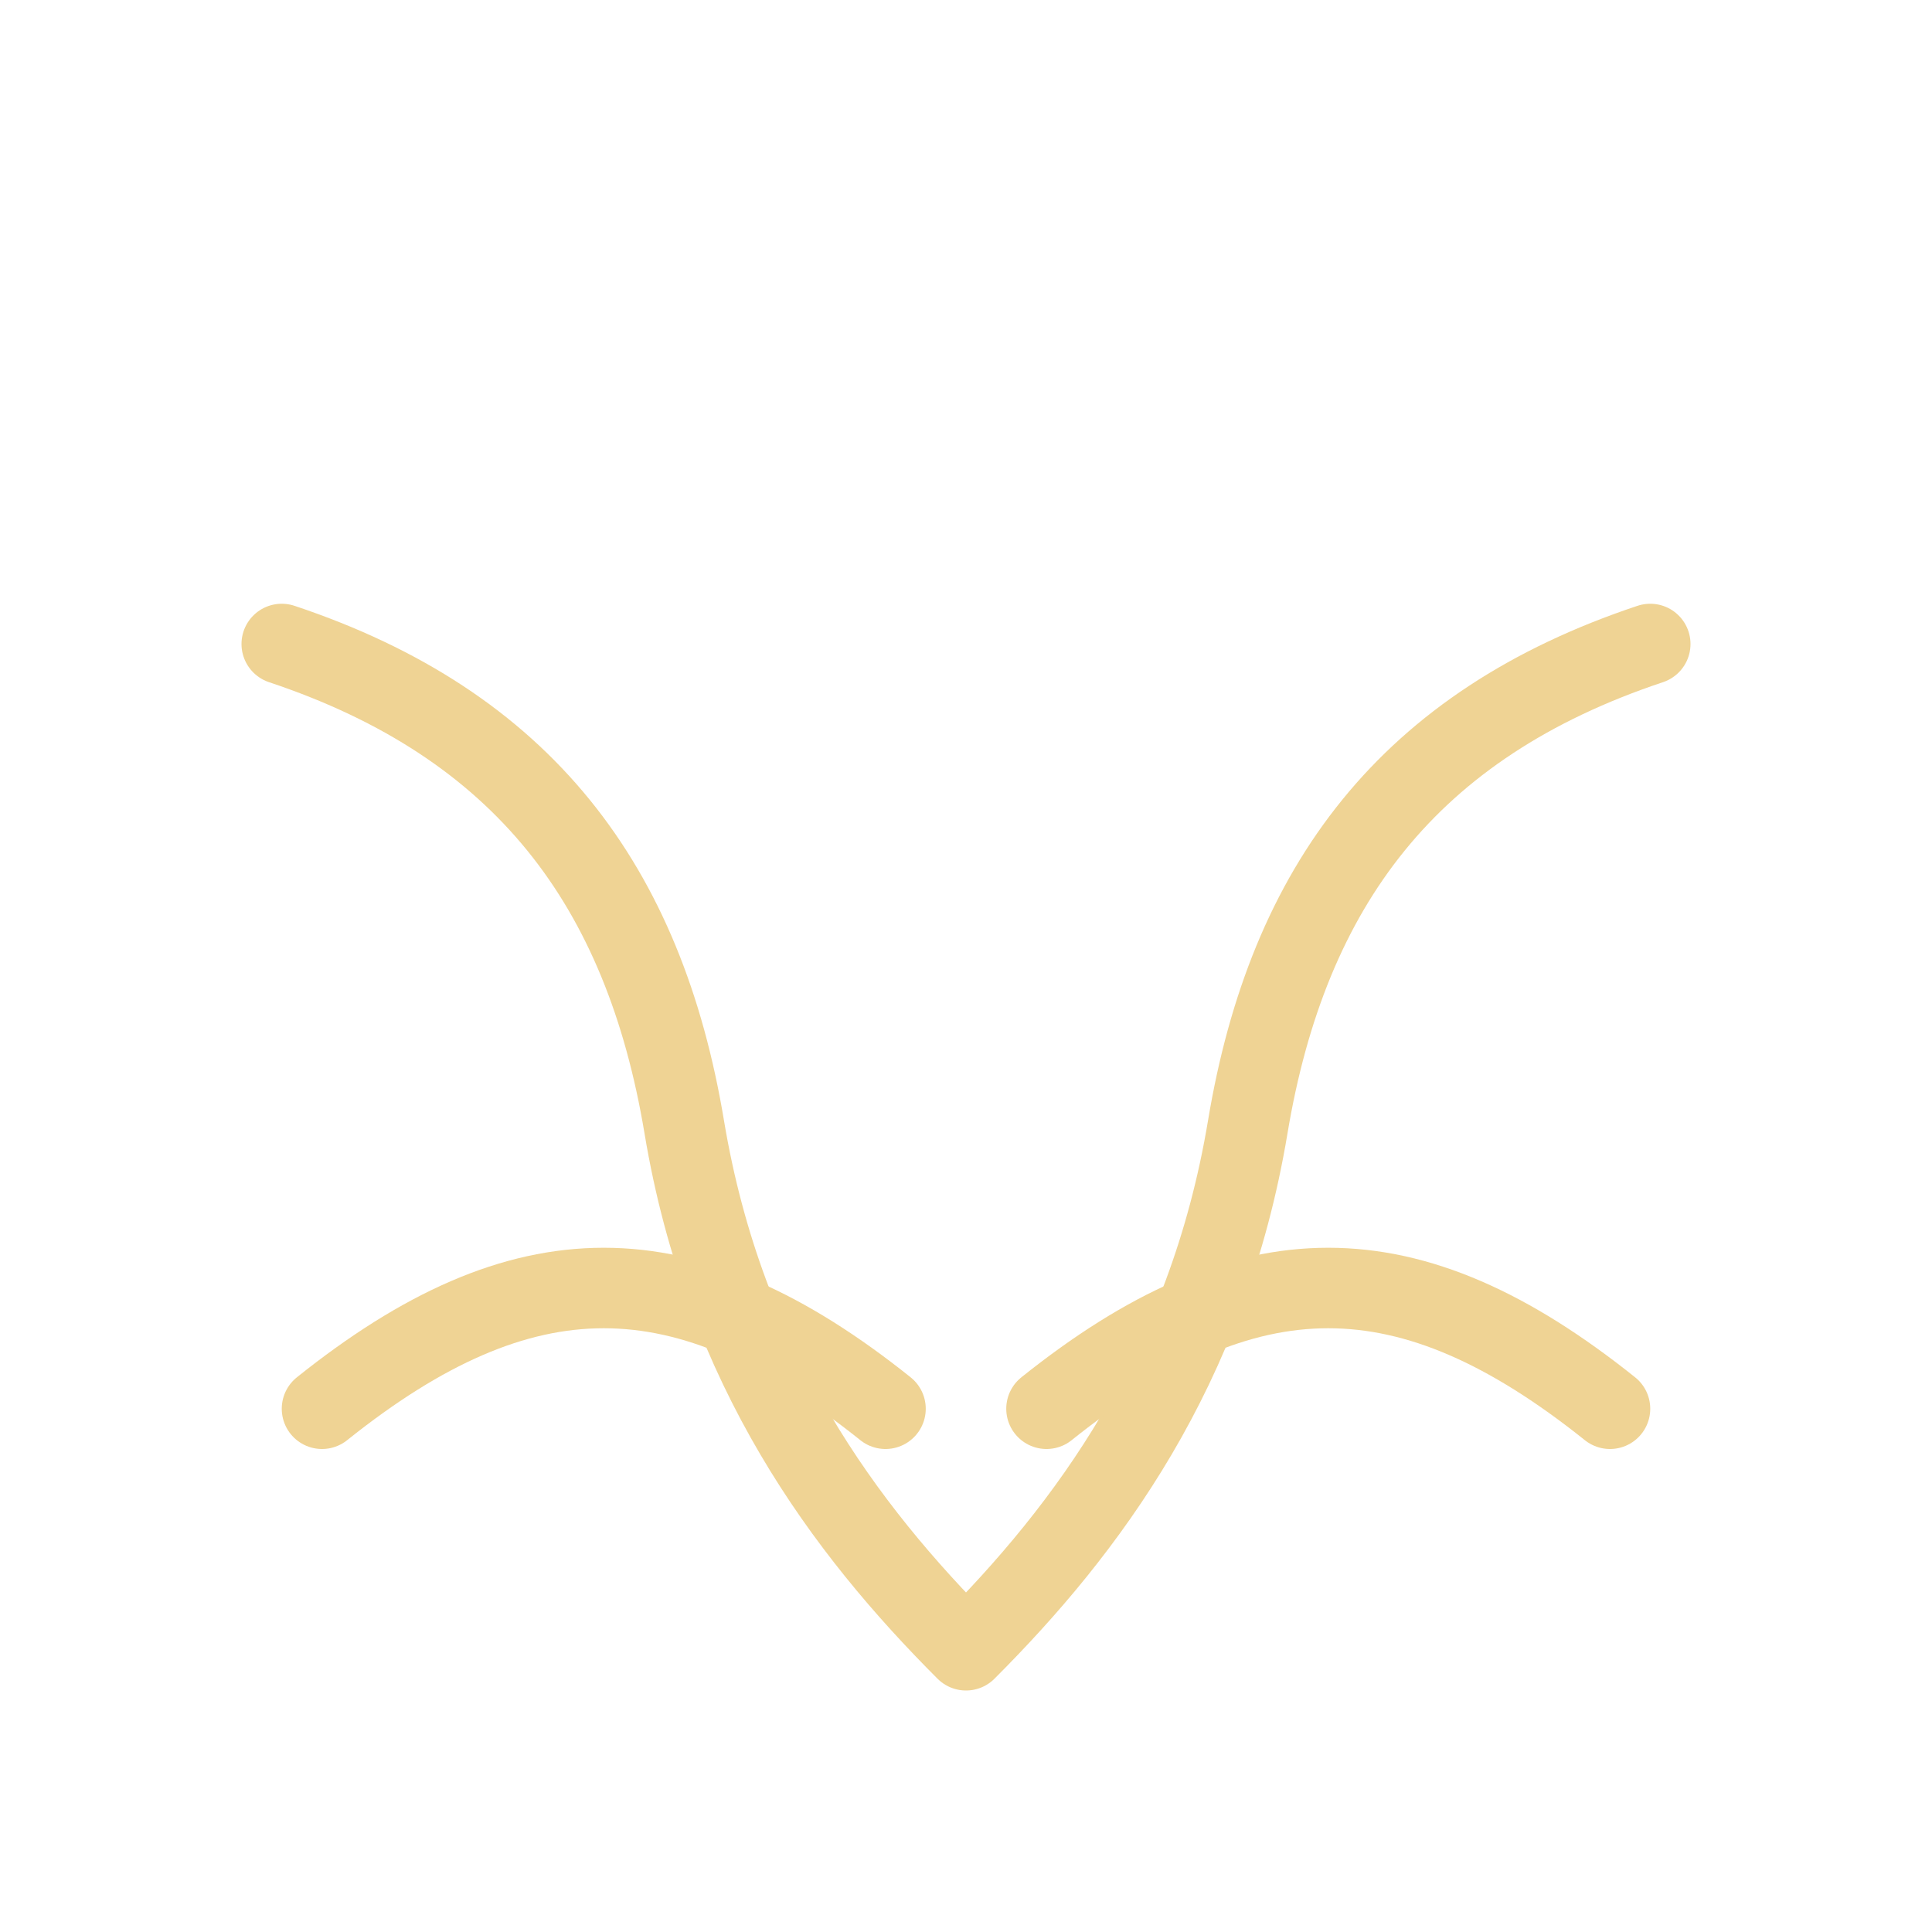
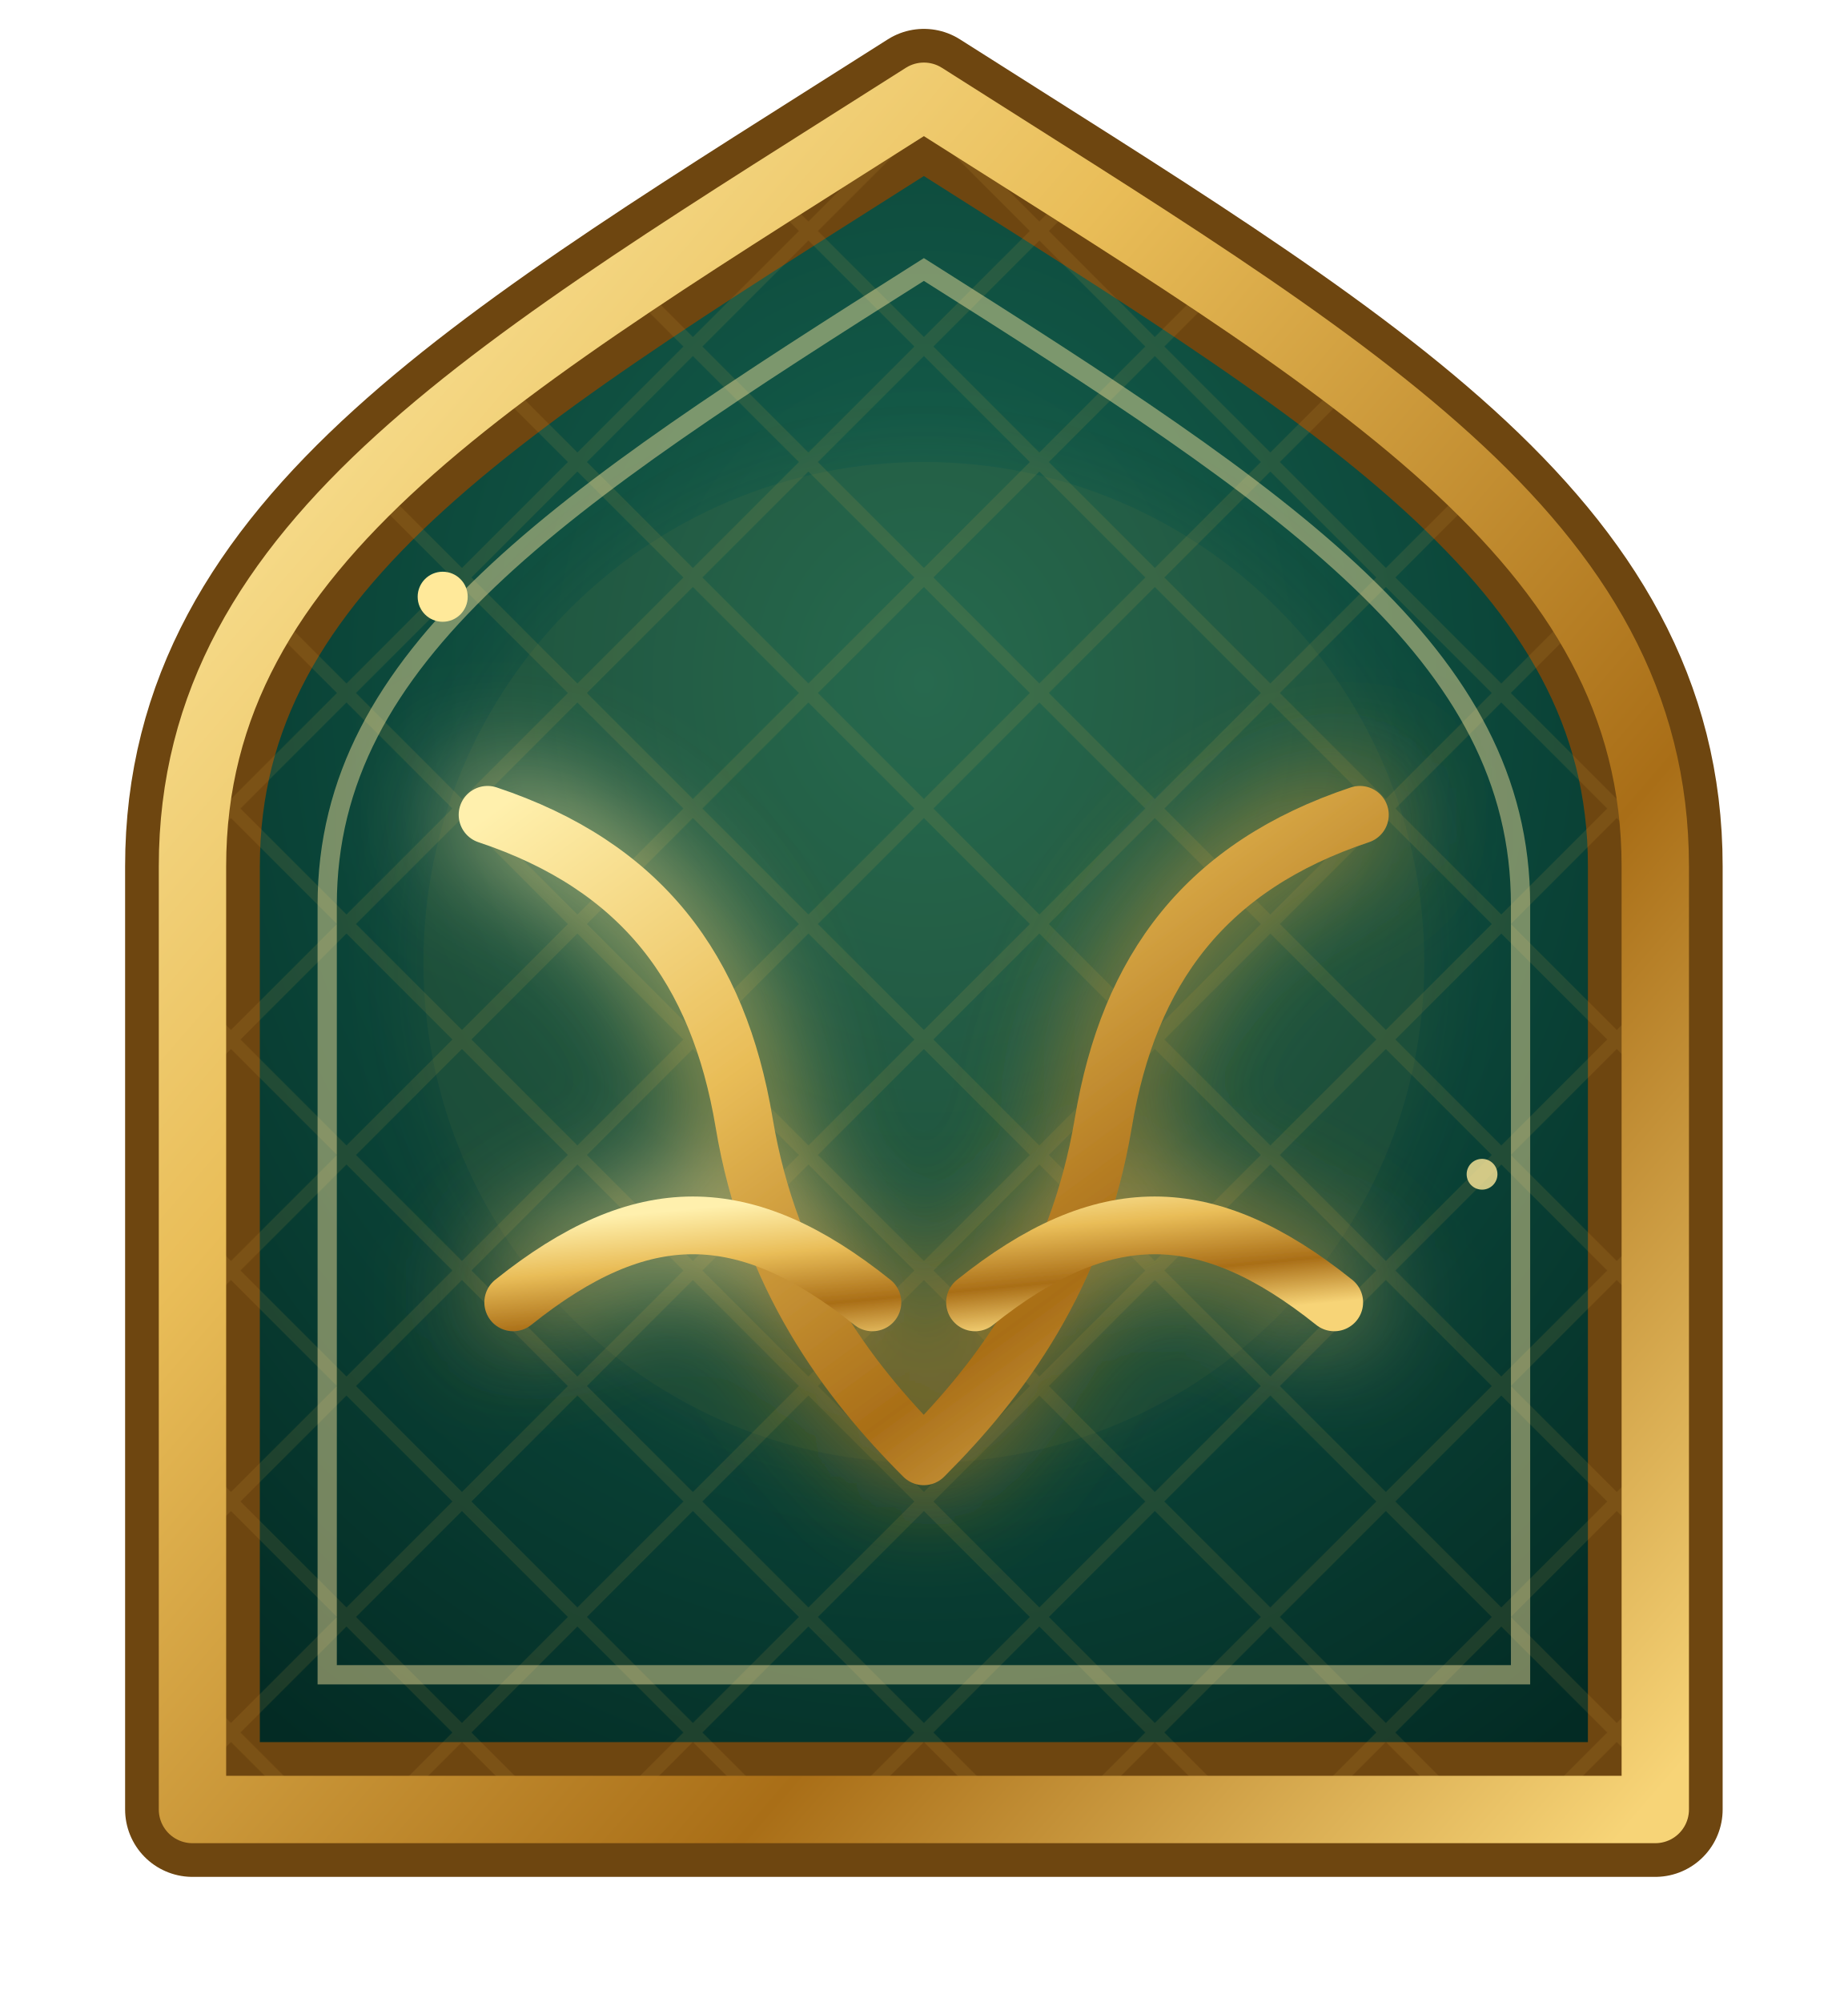
- <svg xmlns="http://www.w3.org/2000/svg" viewBox="0 0 48 48" fill="none" stroke="#efd394" stroke-width="2" stroke-linecap="round" stroke-linejoin="round">
-   <path d="M7 16c6 2 9 6 10 12s4 10 7 13M41 16c-6 2-9 6-10 12s-4 10-7 13" />
-   <path d="M8 35c5-4 9-4 14 0M40 35c-5-4-9-4-14 0" />
+ <svg xmlns="http://www.w3.org/2000/svg" viewBox="0 0 96 104" role="img" aria-hidden="true">
+   <defs>
+     <radialGradient id="emerald" cx="50%" cy="34%" r="76%">
+       <stop offset="0" stop-color="#17634f" />
+       <stop offset=".58" stop-color="#0a4337" />
+       <stop offset="1" stop-color="#032b24" />
+     </radialGradient>
+     <linearGradient id="gold" x1="0" y1="0" x2="1" y2="1">
+       <stop stop-color="#fff0ad" />
+       <stop offset=".34" stop-color="#e9bd58" />
+       <stop offset=".7" stop-color="#a96e17" />
+       <stop offset="1" stop-color="#f7d477" />
+     </linearGradient>
+     <filter id="glow" x="-40%" y="-40%" width="180%" height="180%">
+       <feGaussianBlur stdDeviation="2.2" result="b" />
+       <feMerge>
+         <feMergeNode in="b" />
+         <feMergeNode in="SourceGraphic" />
+       </feMerge>
+     </filter>
+     <pattern id="pattern" width="12" height="12" patternUnits="userSpaceOnUse">
+       <path d="M6 0 12 6 6 12 0 6Z" fill="none" stroke="#d9aa46" stroke-opacity=".12" stroke-width=".7" />
+     </pattern>
+   </defs>
+   <path d="M10 94V45C10 28 26 19 48 5c22 14 38 23 38 40v49Z" fill="url(#emerald)" stroke="#6e4610" stroke-width="7" stroke-linejoin="round" />
+   <path d="M10 94V45C10 28 26 19 48 5c22 14 38 23 38 40v49Z" fill="url(#pattern)" stroke="url(#gold)" stroke-width="3.5" stroke-linejoin="round" />
+   <path d="M17 87V47c0-13 12-21 31-33 19 12 31 20 31 33v40Z" fill="none" stroke="#ffe9a0" stroke-opacity=".45" />
+   <circle cx="48" cy="50" r="26" fill="#e2ad42" opacity=".08" filter="url(#glow)" />
+   <g transform="translate(16 21) scale(1.333)" fill="none" stroke="url(#gold)" stroke-width="2.25" stroke-linecap="round" stroke-linejoin="round" filter="url(#glow)">
+     <path d="M7 16c6 2 9 6 10 12s4 10 7 13M41 16c-6 2-9 6-10 12s-4 10-7 13" />
+     <path d="M8 35c5-4 9-4 14 0M40 35c-5-4-9-4-14 0" />
+   </g>
+   <circle cx="23" cy="31" r="1.3" fill="#ffe99a" />
+   <circle cx="77" cy="61" r=".8" fill="#ffe99a" opacity=".8" />
+   <path d="M31 96h34" stroke="url(#gold)" stroke-width="1.4" stroke-linecap="round" />
</svg>
